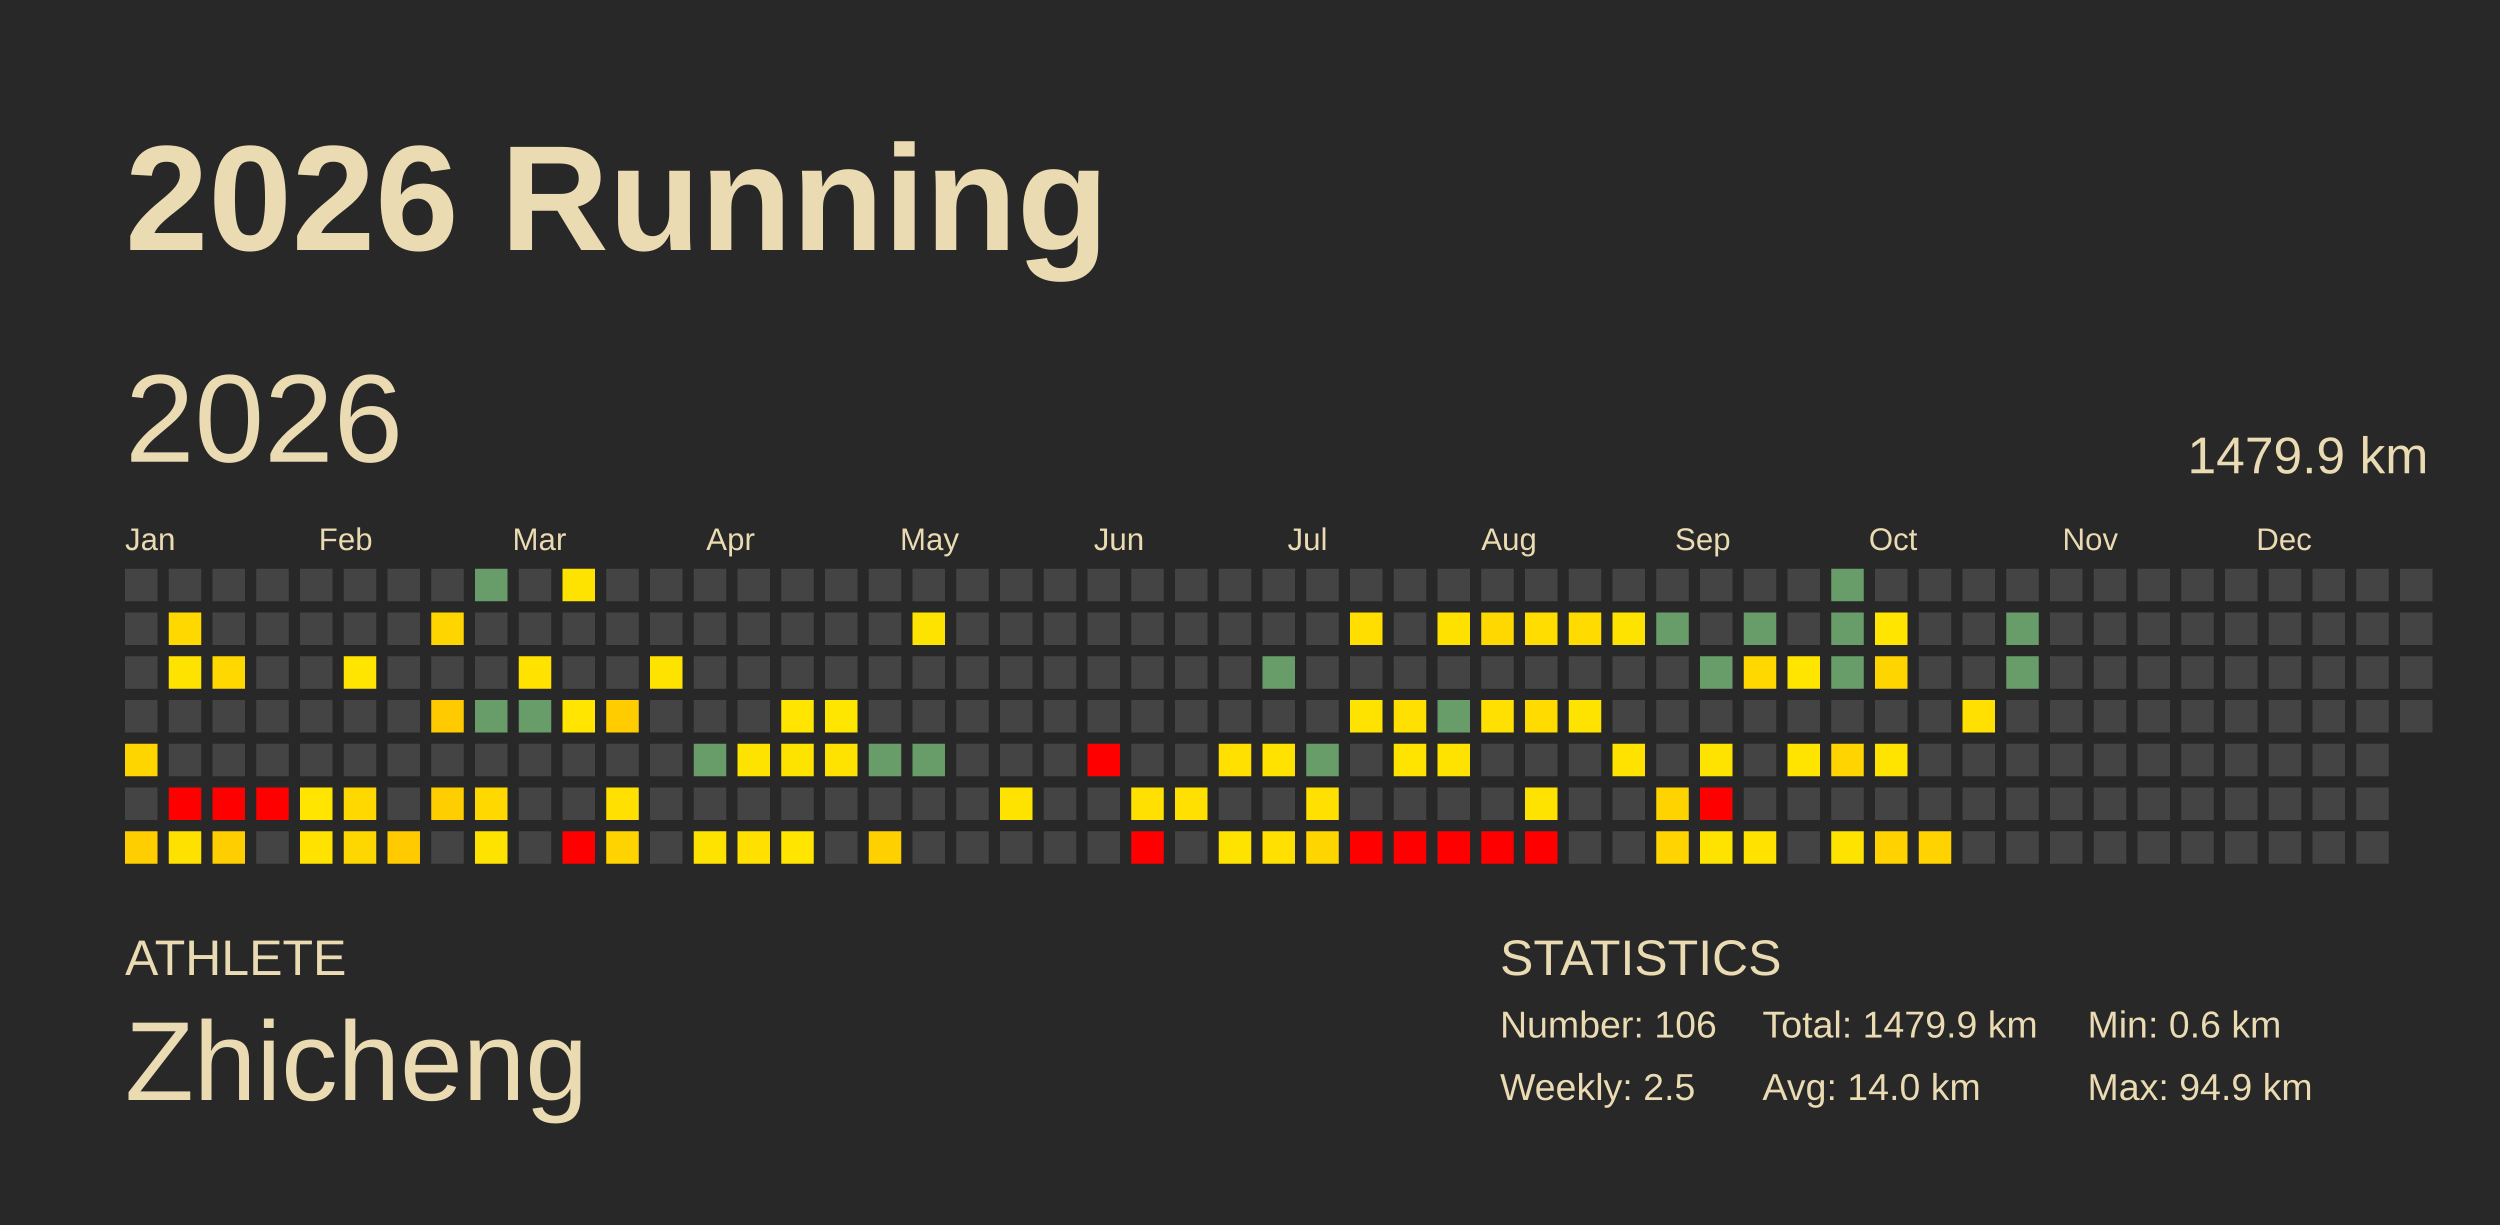
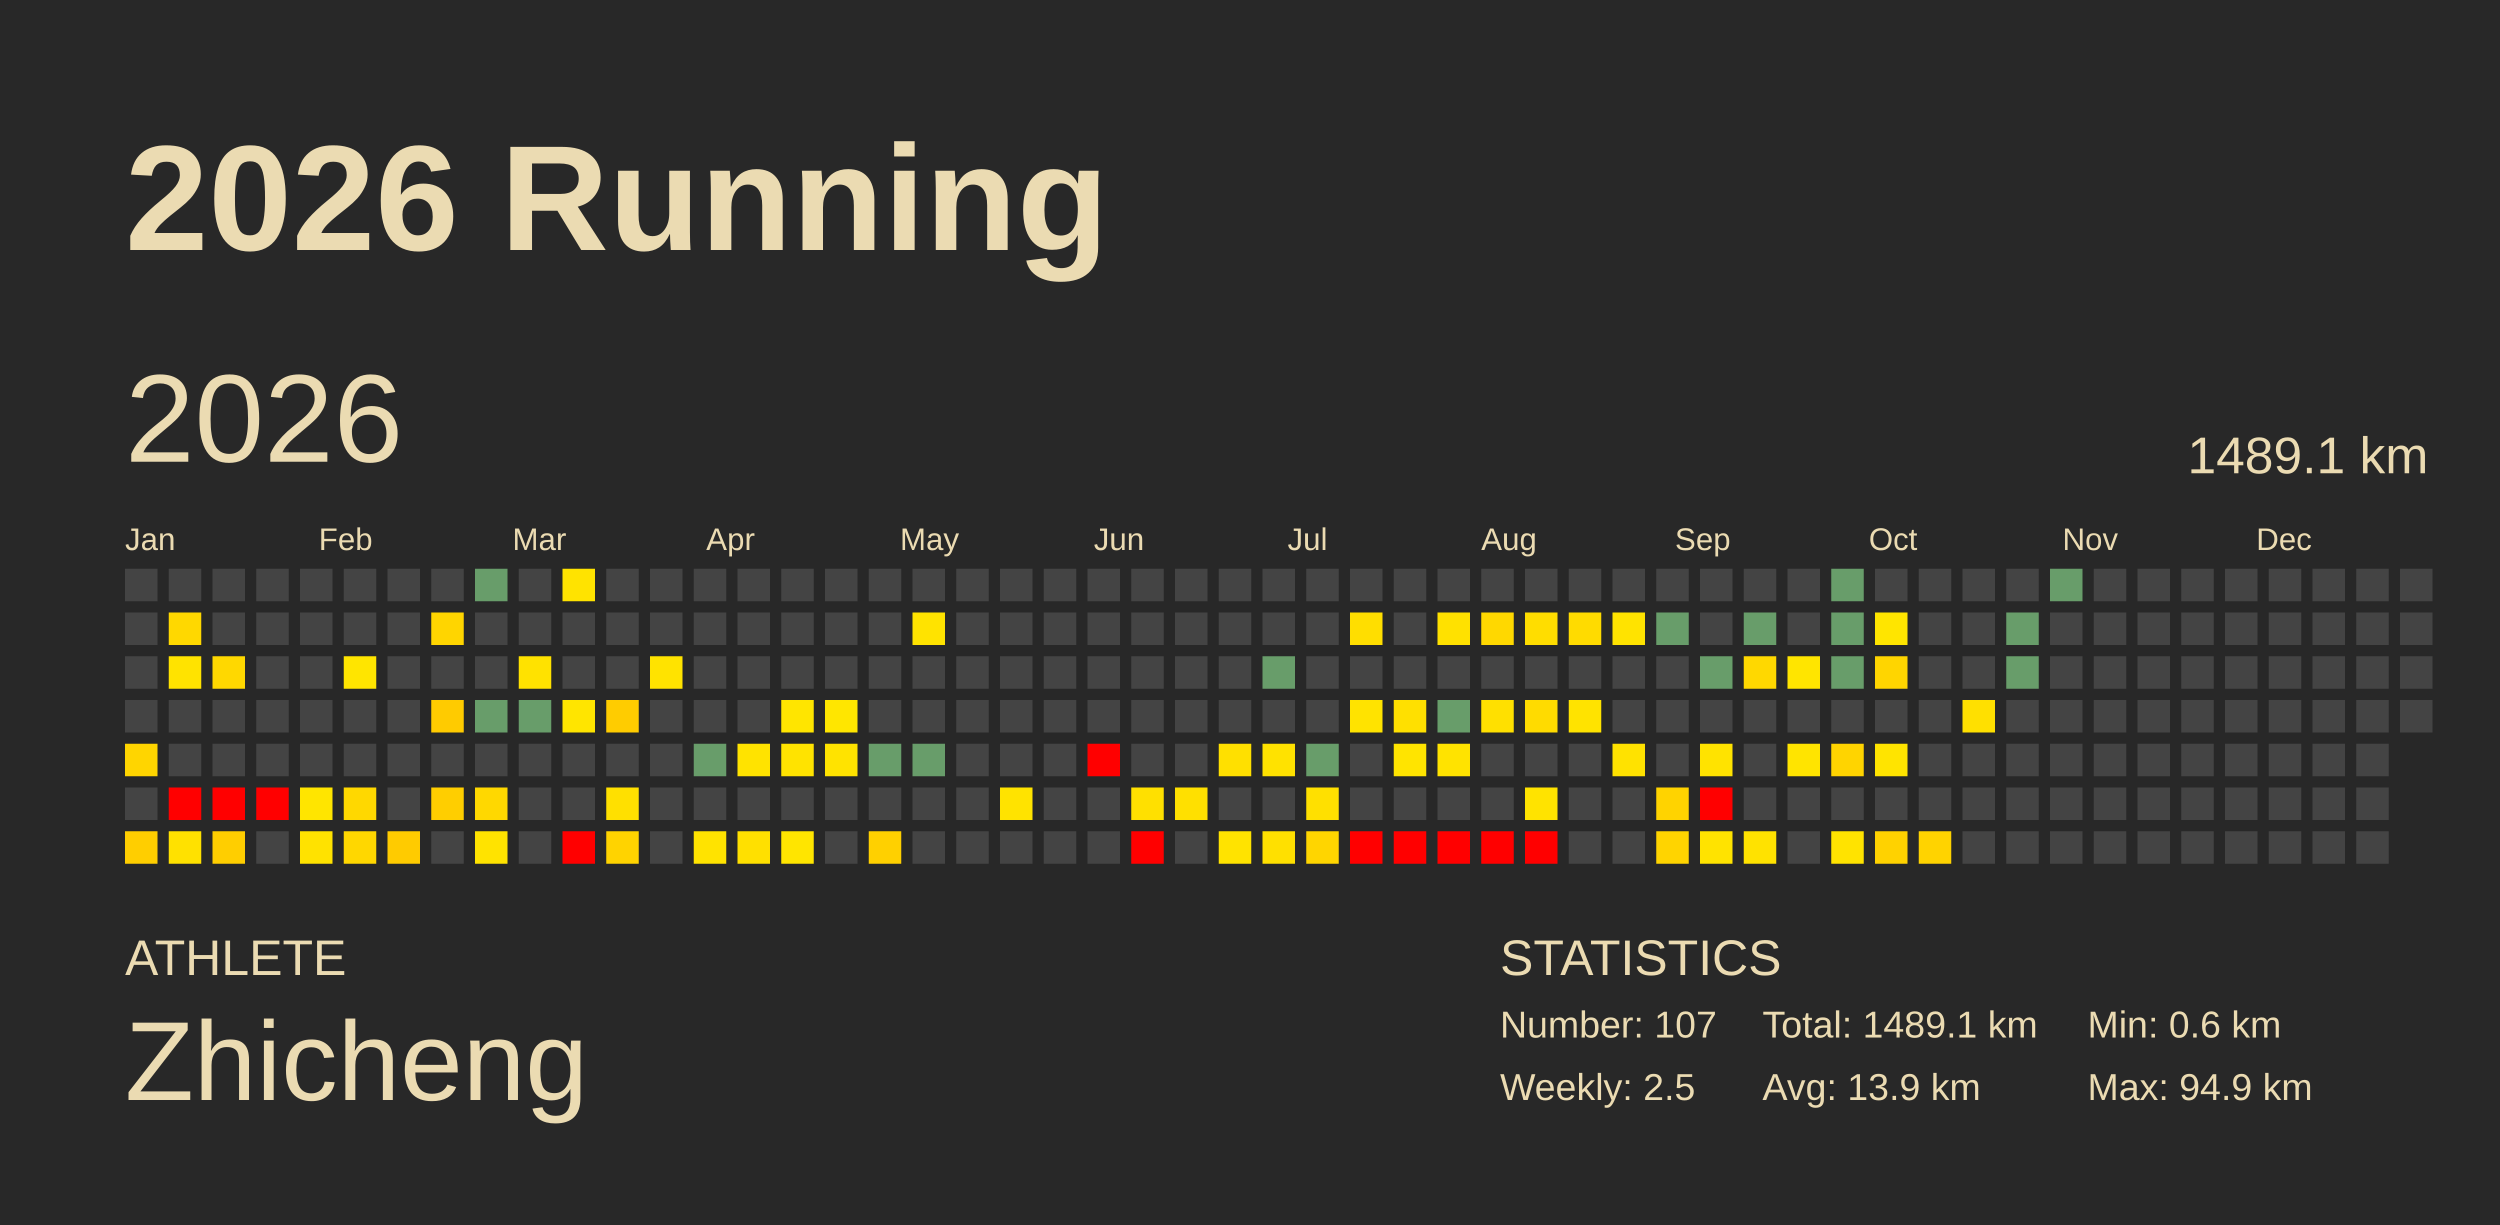
<svg xmlns="http://www.w3.org/2000/svg" baseProfile="full" height="98mm" version="1.1" viewBox="0,0,200,98" width="200mm">
  <defs />
  <rect fill="#282828" height="98" width="200" x="0" y="0" />
  <text fill="#ebdbb2" style="font-size:12px; font-family:Arial; font-weight:bold;" x="10" y="20">2026 Running</text>
  <text fill="#ebdbb2" style="font-size:4px; font-family:Arial" x="10" y="78">ATHLETE</text>
  <text fill="#ebdbb2" style="font-size:9px; font-family:Arial" x="10" y="88">Zhicheng</text>
  <text fill="#ebdbb2" style="font-size:4px; font-family:Arial" x="120" y="78">STATISTICS</text>
-   <text fill="#ebdbb2" style="font-size:3px; font-family:Arial" x="120" y="83">Number: 106</text>
+   <text fill="#ebdbb2" style="font-size:3px; font-family:Arial" x="120" y="83">Number: 107</text>
  <text fill="#ebdbb2" style="font-size:3px; font-family:Arial" x="120" y="88">Weekly: 2.5</text>
-   <text fill="#ebdbb2" style="font-size:3px; font-family:Arial" x="141" y="83">Total: 1479.9 km</text>
-   <text fill="#ebdbb2" style="font-size:3px; font-family:Arial" x="141" y="88">Avg: 14.0 km</text>
+   <text fill="#ebdbb2" style="font-size:3px; font-family:Arial" x="141" y="83">Total: 1489.1 km</text>
+   <text fill="#ebdbb2" style="font-size:3px; font-family:Arial" x="141" y="88">Avg: 13.9 km</text>
  <text fill="#ebdbb2" style="font-size:3px; font-family:Arial" x="167" y="83">Min: 0.6 km</text>
  <text fill="#ebdbb2" style="font-size:3px; font-family:Arial" x="167" y="88">Max: 94.9 km</text>
  <text dominant-baseline="hanging" fill="#ebdbb2" style="font-size:10.0px; font-family:Arial;" x="10" y="30">2026</text>
-   <text dominant-baseline="hanging" fill="#ebdbb2" style="font-size:4.125px; font-family:Arial;" x="175" y="35">1479.9 km</text>
+   <text dominant-baseline="hanging" fill="#ebdbb2" style="font-size:4.125px; font-family:Arial;" x="175" y="35">1489.1 km</text>
  <text fill="#ebdbb2" style="font-size:2.5px; font-family:Arial" x="10.0" y="44">Jan</text>
  <text fill="#ebdbb2" style="font-size:2.5px; font-family:Arial" x="25.5" y="44">Feb</text>
  <text fill="#ebdbb2" style="font-size:2.5px; font-family:Arial" x="41.0" y="44">Mar</text>
  <text fill="#ebdbb2" style="font-size:2.5px; font-family:Arial" x="56.5" y="44">Apr</text>
  <text fill="#ebdbb2" style="font-size:2.5px; font-family:Arial" x="72.0" y="44">May</text>
  <text fill="#ebdbb2" style="font-size:2.5px; font-family:Arial" x="87.5" y="44">Jun</text>
  <text fill="#ebdbb2" style="font-size:2.5px; font-family:Arial" x="103.0" y="44">Jul</text>
  <text fill="#ebdbb2" style="font-size:2.5px; font-family:Arial" x="118.5" y="44">Aug</text>
  <text fill="#ebdbb2" style="font-size:2.5px; font-family:Arial" x="134.0" y="44">Sep</text>
  <text fill="#ebdbb2" style="font-size:2.5px; font-family:Arial" x="149.5" y="44">Oct</text>
  <text fill="#ebdbb2" style="font-size:2.5px; font-family:Arial" x="165.0" y="44">Nov</text>
  <text fill="#ebdbb2" style="font-size:2.5px; font-family:Arial" x="180.5" y="44">Dec</text>
  <rect fill="#444444" height="2.6" width="2.6" x="10.0" y="45.5" />
  <rect fill="#444444" height="2.6" width="2.6" x="10.0" y="49.0" />
  <rect fill="#444444" height="2.6" width="2.6" x="10.0" y="52.5" />
  <rect fill="#444444" height="2.6" width="2.6" x="10.0" y="56.0" />
  <rect fill="#ffd500" height="2.6" width="2.6" x="10.0" y="59.5" />
  <rect fill="#444444" height="2.6" width="2.6" x="10.0" y="63.0" />
  <rect fill="#ffce00" height="2.6" width="2.6" x="10.0" y="66.5" />
  <rect fill="#444444" height="2.6" width="2.6" x="13.5" y="45.5" />
  <rect fill="#ffd800" height="2.6" width="2.6" x="13.5" y="49.0" />
  <rect fill="#ffe300" height="2.6" width="2.6" x="13.5" y="52.5" />
  <rect fill="#444444" height="2.6" width="2.6" x="13.5" y="56.0" />
  <rect fill="#444444" height="2.6" width="2.6" x="13.5" y="59.5" />
  <rect fill="red" height="2.6" width="2.6" x="13.5" y="63.0" />
  <rect fill="#ffe100" height="2.6" width="2.6" x="13.5" y="66.5" />
  <rect fill="#444444" height="2.6" width="2.6" x="17.0" y="45.5" />
  <rect fill="#444444" height="2.6" width="2.6" x="17.0" y="49.0" />
  <rect fill="#ffd800" height="2.6" width="2.6" x="17.0" y="52.5" />
  <rect fill="#444444" height="2.6" width="2.6" x="17.0" y="56.0" />
  <rect fill="#444444" height="2.6" width="2.6" x="17.0" y="59.5" />
  <rect fill="red" height="2.6" width="2.6" x="17.0" y="63.0" />
  <rect fill="#ffce00" height="2.6" width="2.6" x="17.0" y="66.5" />
  <rect fill="#444444" height="2.6" width="2.6" x="20.5" y="45.5" />
  <rect fill="#444444" height="2.6" width="2.6" x="20.5" y="49.0" />
  <rect fill="#444444" height="2.6" width="2.6" x="20.5" y="52.5" />
  <rect fill="#444444" height="2.6" width="2.6" x="20.5" y="56.0" />
  <rect fill="#444444" height="2.6" width="2.6" x="20.5" y="59.5" />
  <rect fill="red" height="2.6" width="2.6" x="20.5" y="63.0" />
  <rect fill="#444444" height="2.6" width="2.6" x="20.5" y="66.5" />
  <rect fill="#444444" height="2.6" width="2.6" x="24.0" y="45.5" />
  <rect fill="#444444" height="2.6" width="2.6" x="24.0" y="49.0" />
  <rect fill="#444444" height="2.6" width="2.6" x="24.0" y="52.5" />
  <rect fill="#444444" height="2.6" width="2.6" x="24.0" y="56.0" />
  <rect fill="#444444" height="2.6" width="2.6" x="24.0" y="59.5" />
  <rect fill="#ffe500" height="2.6" width="2.6" x="24.0" y="63.0" />
  <rect fill="#ffe200" height="2.6" width="2.6" x="24.0" y="66.5" />
  <rect fill="#444444" height="2.6" width="2.6" x="27.5" y="45.5" />
  <rect fill="#444444" height="2.6" width="2.6" x="27.5" y="49.0" />
  <rect fill="#ffe500" height="2.6" width="2.6" x="27.5" y="52.5" />
  <rect fill="#444444" height="2.6" width="2.6" x="27.5" y="56.0" />
  <rect fill="#444444" height="2.6" width="2.6" x="27.5" y="59.5" />
  <rect fill="#ffd800" height="2.6" width="2.6" x="27.5" y="63.0" />
  <rect fill="#ffd700" height="2.6" width="2.6" x="27.5" y="66.5" />
  <rect fill="#444444" height="2.6" width="2.6" x="31.0" y="45.5" />
  <rect fill="#444444" height="2.6" width="2.6" x="31.0" y="49.0" />
  <rect fill="#444444" height="2.6" width="2.6" x="31.0" y="52.5" />
  <rect fill="#444444" height="2.6" width="2.6" x="31.0" y="56.0" />
  <rect fill="#444444" height="2.6" width="2.6" x="31.0" y="59.5" />
  <rect fill="#444444" height="2.6" width="2.6" x="31.0" y="63.0" />
  <rect fill="#ffcb00" height="2.6" width="2.6" x="31.0" y="66.5" />
  <rect fill="#444444" height="2.6" width="2.6" x="34.5" y="45.5" />
  <rect fill="#ffd500" height="2.6" width="2.6" x="34.5" y="49.0" />
  <rect fill="#444444" height="2.6" width="2.6" x="34.5" y="52.5" />
  <rect fill="#ffcb00" height="2.6" width="2.6" x="34.5" y="56.0" />
  <rect fill="#444444" height="2.6" width="2.6" x="34.5" y="59.5" />
  <rect fill="#ffce00" height="2.6" width="2.6" x="34.5" y="63.0" />
  <rect fill="#444444" height="2.6" width="2.6" x="34.5" y="66.5" />
  <rect fill="#689d6a" height="2.6" width="2.6" x="38.0" y="45.5" />
  <rect fill="#444444" height="2.6" width="2.6" x="38.0" y="49.0" />
  <rect fill="#444444" height="2.6" width="2.6" x="38.0" y="52.5" />
  <rect fill="#689d6a" height="2.6" width="2.6" x="38.0" y="56.0" />
  <rect fill="#444444" height="2.6" width="2.6" x="38.0" y="59.5" />
  <rect fill="#ffd800" height="2.6" width="2.6" x="38.0" y="63.0" />
  <rect fill="#ffe300" height="2.6" width="2.6" x="38.0" y="66.5" />
  <rect fill="#444444" height="2.6" width="2.6" x="41.5" y="45.5" />
  <rect fill="#444444" height="2.6" width="2.6" x="41.5" y="49.0" />
  <rect fill="#ffe200" height="2.6" width="2.6" x="41.5" y="52.5" />
  <rect fill="#689d6a" height="2.6" width="2.6" x="41.5" y="56.0" />
  <rect fill="#444444" height="2.6" width="2.6" x="41.5" y="59.5" />
  <rect fill="#444444" height="2.6" width="2.6" x="41.5" y="63.0" />
  <rect fill="#444444" height="2.6" width="2.6" x="41.5" y="66.5" />
  <rect fill="#ffe300" height="2.6" width="2.6" x="45.0" y="45.5" />
  <rect fill="#444444" height="2.6" width="2.6" x="45.0" y="49.0" />
  <rect fill="#444444" height="2.6" width="2.6" x="45.0" y="52.5" />
  <rect fill="#ffe500" height="2.6" width="2.6" x="45.0" y="56.0" />
  <rect fill="#444444" height="2.6" width="2.6" x="45.0" y="59.5" />
  <rect fill="#444444" height="2.6" width="2.6" x="45.0" y="63.0" />
  <rect fill="red" height="2.6" width="2.6" x="45.0" y="66.5" />
  <rect fill="#444444" height="2.6" width="2.6" x="48.5" y="45.5" />
  <rect fill="#444444" height="2.6" width="2.6" x="48.5" y="49.0" />
  <rect fill="#444444" height="2.6" width="2.6" x="48.5" y="52.5" />
  <rect fill="#ffcc00" height="2.6" width="2.6" x="48.5" y="56.0" />
  <rect fill="#444444" height="2.6" width="2.6" x="48.5" y="59.5" />
  <rect fill="#ffe000" height="2.6" width="2.6" x="48.5" y="63.0" />
  <rect fill="#ffd300" height="2.6" width="2.6" x="48.5" y="66.5" />
  <rect fill="#444444" height="2.6" width="2.6" x="52.0" y="45.5" />
  <rect fill="#444444" height="2.6" width="2.6" x="52.0" y="49.0" />
  <rect fill="#ffe300" height="2.6" width="2.6" x="52.0" y="52.5" />
  <rect fill="#444444" height="2.6" width="2.6" x="52.0" y="56.0" />
  <rect fill="#444444" height="2.6" width="2.6" x="52.0" y="59.5" />
  <rect fill="#444444" height="2.6" width="2.6" x="52.0" y="63.0" />
  <rect fill="#444444" height="2.6" width="2.6" x="52.0" y="66.5" />
  <rect fill="#444444" height="2.6" width="2.6" x="55.5" y="45.5" />
  <rect fill="#444444" height="2.6" width="2.6" x="55.5" y="49.0" />
  <rect fill="#444444" height="2.6" width="2.6" x="55.5" y="52.5" />
  <rect fill="#444444" height="2.6" width="2.6" x="55.5" y="56.0" />
  <rect fill="#689d6a" height="2.6" width="2.6" x="55.5" y="59.5" />
  <rect fill="#444444" height="2.6" width="2.6" x="55.5" y="63.0" />
  <rect fill="#ffe300" height="2.6" width="2.6" x="55.5" y="66.5" />
  <rect fill="#444444" height="2.6" width="2.6" x="59.0" y="45.5" />
  <rect fill="#444444" height="2.6" width="2.6" x="59.0" y="49.0" />
  <rect fill="#444444" height="2.6" width="2.6" x="59.0" y="52.5" />
  <rect fill="#444444" height="2.6" width="2.6" x="59.0" y="56.0" />
  <rect fill="#ffe300" height="2.6" width="2.6" x="59.0" y="59.5" />
  <rect fill="#444444" height="2.6" width="2.6" x="59.0" y="63.0" />
  <rect fill="#ffe000" height="2.6" width="2.6" x="59.0" y="66.5" />
  <rect fill="#444444" height="2.6" width="2.6" x="62.5" y="45.5" />
  <rect fill="#444444" height="2.6" width="2.6" x="62.5" y="49.0" />
  <rect fill="#444444" height="2.6" width="2.6" x="62.5" y="52.5" />
  <rect fill="#ffe500" height="2.6" width="2.6" x="62.5" y="56.0" />
  <rect fill="#ffe300" height="2.6" width="2.6" x="62.5" y="59.5" />
  <rect fill="#444444" height="2.6" width="2.6" x="62.5" y="63.0" />
  <rect fill="#ffe500" height="2.6" width="2.6" x="62.5" y="66.5" />
  <rect fill="#444444" height="2.6" width="2.6" x="66.0" y="45.5" />
  <rect fill="#444444" height="2.6" width="2.6" x="66.0" y="49.0" />
  <rect fill="#444444" height="2.6" width="2.6" x="66.0" y="52.5" />
  <rect fill="#ffe600" height="2.6" width="2.6" x="66.0" y="56.0" />
  <rect fill="#ffe300" height="2.6" width="2.6" x="66.0" y="59.5" />
  <rect fill="#444444" height="2.6" width="2.6" x="66.0" y="63.0" />
  <rect fill="#444444" height="2.6" width="2.6" x="66.0" y="66.5" />
  <rect fill="#444444" height="2.6" width="2.6" x="69.5" y="45.5" />
  <rect fill="#444444" height="2.6" width="2.6" x="69.5" y="49.0" />
  <rect fill="#444444" height="2.6" width="2.6" x="69.5" y="52.5" />
  <rect fill="#444444" height="2.6" width="2.6" x="69.5" y="56.0" />
  <rect fill="#689d6a" height="2.6" width="2.6" x="69.5" y="59.5" />
  <rect fill="#444444" height="2.6" width="2.6" x="69.5" y="63.0" />
  <rect fill="#ffd000" height="2.6" width="2.6" x="69.5" y="66.5" />
  <rect fill="#444444" height="2.6" width="2.6" x="73.0" y="45.5" />
  <rect fill="#ffe300" height="2.6" width="2.6" x="73.0" y="49.0" />
  <rect fill="#444444" height="2.6" width="2.6" x="73.0" y="52.5" />
  <rect fill="#444444" height="2.6" width="2.6" x="73.0" y="56.0" />
  <rect fill="#689d6a" height="2.6" width="2.6" x="73.0" y="59.5" />
  <rect fill="#444444" height="2.6" width="2.6" x="73.0" y="63.0" />
  <rect fill="#444444" height="2.6" width="2.6" x="73.0" y="66.5" />
  <rect fill="#444444" height="2.6" width="2.6" x="76.5" y="45.5" />
  <rect fill="#444444" height="2.6" width="2.6" x="76.5" y="49.0" />
  <rect fill="#444444" height="2.6" width="2.6" x="76.5" y="52.5" />
  <rect fill="#444444" height="2.6" width="2.6" x="76.5" y="56.0" />
  <rect fill="#444444" height="2.6" width="2.6" x="76.5" y="59.5" />
  <rect fill="#444444" height="2.6" width="2.6" x="76.5" y="63.0" />
  <rect fill="#444444" height="2.6" width="2.6" x="76.5" y="66.5" />
  <rect fill="#444444" height="2.6" width="2.6" x="80.0" y="45.5" />
  <rect fill="#444444" height="2.6" width="2.6" x="80.0" y="49.0" />
  <rect fill="#444444" height="2.6" width="2.6" x="80.0" y="52.5" />
  <rect fill="#444444" height="2.6" width="2.6" x="80.0" y="56.0" />
  <rect fill="#444444" height="2.6" width="2.6" x="80.0" y="59.5" />
  <rect fill="#ffe300" height="2.6" width="2.6" x="80.0" y="63.0" />
  <rect fill="#444444" height="2.6" width="2.6" x="80.0" y="66.5" />
  <rect fill="#444444" height="2.6" width="2.6" x="83.5" y="45.5" />
  <rect fill="#444444" height="2.6" width="2.6" x="83.5" y="49.0" />
  <rect fill="#444444" height="2.6" width="2.6" x="83.5" y="52.5" />
  <rect fill="#444444" height="2.6" width="2.6" x="83.5" y="56.0" />
  <rect fill="#444444" height="2.6" width="2.6" x="83.5" y="59.5" />
  <rect fill="#444444" height="2.6" width="2.6" x="83.5" y="63.0" />
  <rect fill="#444444" height="2.6" width="2.6" x="83.5" y="66.5" />
  <rect fill="#444444" height="2.6" width="2.6" x="87.0" y="45.5" />
  <rect fill="#444444" height="2.6" width="2.6" x="87.0" y="49.0" />
  <rect fill="#444444" height="2.6" width="2.6" x="87.0" y="52.5" />
  <rect fill="#444444" height="2.6" width="2.6" x="87.0" y="56.0" />
  <rect fill="red" height="2.6" width="2.6" x="87.0" y="59.5" />
  <rect fill="#444444" height="2.6" width="2.6" x="87.0" y="63.0" />
  <rect fill="#444444" height="2.6" width="2.6" x="87.0" y="66.5" />
  <rect fill="#444444" height="2.6" width="2.6" x="90.5" y="45.5" />
  <rect fill="#444444" height="2.6" width="2.6" x="90.5" y="49.0" />
  <rect fill="#444444" height="2.6" width="2.6" x="90.5" y="52.5" />
  <rect fill="#444444" height="2.6" width="2.6" x="90.5" y="56.0" />
  <rect fill="#444444" height="2.6" width="2.6" x="90.5" y="59.5" />
  <rect fill="#ffe000" height="2.6" width="2.6" x="90.5" y="63.0" />
  <rect fill="red" height="2.6" width="2.6" x="90.5" y="66.5" />
  <rect fill="#444444" height="2.6" width="2.6" x="94.0" y="45.5" />
  <rect fill="#444444" height="2.6" width="2.6" x="94.0" y="49.0" />
  <rect fill="#444444" height="2.6" width="2.6" x="94.0" y="52.5" />
  <rect fill="#444444" height="2.6" width="2.6" x="94.0" y="56.0" />
  <rect fill="#444444" height="2.6" width="2.6" x="94.0" y="59.5" />
  <rect fill="#ffe000" height="2.6" width="2.6" x="94.0" y="63.0" />
  <rect fill="#444444" height="2.6" width="2.6" x="94.0" y="66.5" />
  <rect fill="#444444" height="2.6" width="2.6" x="97.5" y="45.5" />
  <rect fill="#444444" height="2.6" width="2.6" x="97.5" y="49.0" />
  <rect fill="#444444" height="2.6" width="2.6" x="97.5" y="52.5" />
  <rect fill="#444444" height="2.6" width="2.6" x="97.5" y="56.0" />
  <rect fill="#ffe000" height="2.6" width="2.6" x="97.5" y="59.5" />
  <rect fill="#444444" height="2.6" width="2.6" x="97.5" y="63.0" />
  <rect fill="#ffe300" height="2.6" width="2.6" x="97.5" y="66.5" />
  <rect fill="#444444" height="2.6" width="2.6" x="101.0" y="45.5" />
  <rect fill="#444444" height="2.6" width="2.6" x="101.0" y="49.0" />
  <rect fill="#689d6a" height="2.6" width="2.6" x="101.0" y="52.5" />
  <rect fill="#444444" height="2.6" width="2.6" x="101.0" y="56.0" />
  <rect fill="#ffe200" height="2.6" width="2.6" x="101.0" y="59.5" />
  <rect fill="#444444" height="2.6" width="2.6" x="101.0" y="63.0" />
  <rect fill="#ffe000" height="2.6" width="2.6" x="101.0" y="66.5" />
  <rect fill="#444444" height="2.6" width="2.6" x="104.5" y="45.5" />
  <rect fill="#444444" height="2.6" width="2.6" x="104.5" y="49.0" />
  <rect fill="#444444" height="2.6" width="2.6" x="104.5" y="52.5" />
  <rect fill="#444444" height="2.6" width="2.6" x="104.5" y="56.0" />
  <rect fill="#689d6a" height="2.6" width="2.6" x="104.5" y="59.5" />
  <rect fill="#ffe000" height="2.6" width="2.6" x="104.5" y="63.0" />
  <rect fill="#ffd500" height="2.6" width="2.6" x="104.5" y="66.5" />
  <rect fill="#444444" height="2.6" width="2.6" x="108.0" y="45.5" />
  <rect fill="#ffde00" height="2.6" width="2.6" x="108.0" y="49.0" />
  <rect fill="#444444" height="2.6" width="2.6" x="108.0" y="52.5" />
  <rect fill="#ffe300" height="2.6" width="2.6" x="108.0" y="56.0" />
  <rect fill="#444444" height="2.6" width="2.6" x="108.0" y="59.5" />
  <rect fill="#444444" height="2.6" width="2.6" x="108.0" y="63.0" />
  <rect fill="red" height="2.6" width="2.6" x="108.0" y="66.5" />
  <rect fill="#444444" height="2.6" width="2.6" x="111.5" y="45.5" />
  <rect fill="#444444" height="2.6" width="2.6" x="111.5" y="49.0" />
  <rect fill="#444444" height="2.6" width="2.6" x="111.5" y="52.5" />
  <rect fill="#ffe000" height="2.6" width="2.6" x="111.5" y="56.0" />
  <rect fill="#ffe400" height="2.6" width="2.6" x="111.5" y="59.5" />
  <rect fill="#444444" height="2.6" width="2.6" x="111.5" y="63.0" />
  <rect fill="red" height="2.6" width="2.6" x="111.5" y="66.5" />
  <rect fill="#444444" height="2.6" width="2.6" x="115.0" y="45.5" />
  <rect fill="#ffe100" height="2.6" width="2.6" x="115.0" y="49.0" />
  <rect fill="#444444" height="2.6" width="2.6" x="115.0" y="52.5" />
  <rect fill="#689d6a" height="2.6" width="2.6" x="115.0" y="56.0" />
  <rect fill="#ffe300" height="2.6" width="2.6" x="115.0" y="59.5" />
  <rect fill="#444444" height="2.6" width="2.6" x="115.0" y="63.0" />
  <rect fill="red" height="2.6" width="2.6" x="115.0" y="66.5" />
  <rect fill="#444444" height="2.6" width="2.6" x="118.5" y="45.5" />
  <rect fill="#ffd800" height="2.6" width="2.6" x="118.5" y="49.0" />
  <rect fill="#444444" height="2.6" width="2.6" x="118.5" y="52.5" />
  <rect fill="#ffe000" height="2.6" width="2.6" x="118.5" y="56.0" />
  <rect fill="#444444" height="2.6" width="2.6" x="118.5" y="59.5" />
  <rect fill="#444444" height="2.6" width="2.6" x="118.5" y="63.0" />
  <rect fill="red" height="2.6" width="2.6" x="118.5" y="66.5" />
  <rect fill="#444444" height="2.6" width="2.6" x="122.0" y="45.5" />
  <rect fill="#ffdd00" height="2.6" width="2.6" x="122.0" y="49.0" />
  <rect fill="#444444" height="2.6" width="2.6" x="122.0" y="52.5" />
  <rect fill="#ffdb00" height="2.6" width="2.6" x="122.0" y="56.0" />
  <rect fill="#444444" height="2.6" width="2.6" x="122.0" y="59.5" />
  <rect fill="#ffe300" height="2.6" width="2.6" x="122.0" y="63.0" />
  <rect fill="red" height="2.6" width="2.6" x="122.0" y="66.5" />
  <rect fill="#444444" height="2.6" width="2.6" x="125.5" y="45.5" />
  <rect fill="#ffdb00" height="2.6" width="2.6" x="125.5" y="49.0" />
  <rect fill="#444444" height="2.6" width="2.6" x="125.5" y="52.5" />
  <rect fill="#ffe300" height="2.6" width="2.6" x="125.5" y="56.0" />
  <rect fill="#444444" height="2.6" width="2.6" x="125.5" y="59.5" />
  <rect fill="#444444" height="2.6" width="2.6" x="125.5" y="63.0" />
  <rect fill="#444444" height="2.6" width="2.6" x="125.5" y="66.5" />
  <rect fill="#444444" height="2.6" width="2.6" x="129.0" y="45.5" />
  <rect fill="#ffe300" height="2.6" width="2.6" x="129.0" y="49.0" />
  <rect fill="#444444" height="2.6" width="2.6" x="129.0" y="52.5" />
  <rect fill="#444444" height="2.6" width="2.6" x="129.0" y="56.0" />
  <rect fill="#ffe200" height="2.6" width="2.6" x="129.0" y="59.5" />
  <rect fill="#444444" height="2.6" width="2.6" x="129.0" y="63.0" />
  <rect fill="#444444" height="2.6" width="2.6" x="129.0" y="66.5" />
  <rect fill="#444444" height="2.6" width="2.6" x="132.5" y="45.5" />
  <rect fill="#689d6a" height="2.6" width="2.6" x="132.5" y="49.0" />
  <rect fill="#444444" height="2.6" width="2.6" x="132.5" y="52.5" />
  <rect fill="#444444" height="2.6" width="2.6" x="132.5" y="56.0" />
  <rect fill="#444444" height="2.6" width="2.6" x="132.5" y="59.5" />
  <rect fill="#ffd300" height="2.6" width="2.6" x="132.5" y="63.0" />
  <rect fill="#ffd400" height="2.6" width="2.6" x="132.5" y="66.5" />
  <rect fill="#444444" height="2.6" width="2.6" x="136.0" y="45.5" />
  <rect fill="#444444" height="2.6" width="2.6" x="136.0" y="49.0" />
  <rect fill="#689d6a" height="2.6" width="2.6" x="136.0" y="52.5" />
  <rect fill="#444444" height="2.6" width="2.6" x="136.0" y="56.0" />
  <rect fill="#ffe300" height="2.6" width="2.6" x="136.0" y="59.5" />
  <rect fill="red" height="2.6" width="2.6" x="136.0" y="63.0" />
  <rect fill="#ffe300" height="2.6" width="2.6" x="136.0" y="66.5" />
  <rect fill="#444444" height="2.6" width="2.6" x="139.5" y="45.5" />
  <rect fill="#689d6a" height="2.6" width="2.6" x="139.5" y="49.0" />
  <rect fill="#ffd800" height="2.6" width="2.6" x="139.5" y="52.5" />
  <rect fill="#444444" height="2.6" width="2.6" x="139.5" y="56.0" />
  <rect fill="#444444" height="2.6" width="2.6" x="139.5" y="59.5" />
  <rect fill="#444444" height="2.6" width="2.6" x="139.5" y="63.0" />
  <rect fill="#ffe200" height="2.6" width="2.6" x="139.5" y="66.5" />
  <rect fill="#444444" height="2.6" width="2.6" x="143.0" y="45.5" />
  <rect fill="#444444" height="2.6" width="2.6" x="143.0" y="49.0" />
  <rect fill="#ffe500" height="2.6" width="2.6" x="143.0" y="52.5" />
  <rect fill="#444444" height="2.6" width="2.6" x="143.0" y="56.0" />
  <rect fill="#ffe400" height="2.6" width="2.6" x="143.0" y="59.5" />
  <rect fill="#444444" height="2.6" width="2.6" x="143.0" y="63.0" />
  <rect fill="#444444" height="2.6" width="2.6" x="143.0" y="66.5" />
  <rect fill="#689d6a" height="2.6" width="2.6" x="146.5" y="45.5" />
  <rect fill="#689d6a" height="2.6" width="2.6" x="146.5" y="49.0" />
  <rect fill="#689d6a" height="2.6" width="2.6" x="146.5" y="52.5" />
  <rect fill="#444444" height="2.6" width="2.6" x="146.5" y="56.0" />
  <rect fill="#ffd400" height="2.6" width="2.6" x="146.5" y="59.5" />
  <rect fill="#444444" height="2.6" width="2.6" x="146.5" y="63.0" />
  <rect fill="#ffe300" height="2.6" width="2.6" x="146.5" y="66.5" />
  <rect fill="#444444" height="2.6" width="2.6" x="150.0" y="45.5" />
  <rect fill="#ffe500" height="2.6" width="2.6" x="150.0" y="49.0" />
  <rect fill="#ffd500" height="2.6" width="2.6" x="150.0" y="52.5" />
  <rect fill="#444444" height="2.6" width="2.6" x="150.0" y="56.0" />
  <rect fill="#ffe400" height="2.6" width="2.6" x="150.0" y="59.5" />
  <rect fill="#444444" height="2.6" width="2.6" x="150.0" y="63.0" />
  <rect fill="#ffd200" height="2.6" width="2.6" x="150.0" y="66.5" />
  <rect fill="#444444" height="2.6" width="2.6" x="153.5" y="45.5" />
  <rect fill="#444444" height="2.6" width="2.6" x="153.5" y="49.0" />
  <rect fill="#444444" height="2.6" width="2.6" x="153.5" y="52.5" />
  <rect fill="#444444" height="2.6" width="2.6" x="153.5" y="56.0" />
  <rect fill="#444444" height="2.6" width="2.6" x="153.5" y="59.5" />
  <rect fill="#444444" height="2.6" width="2.6" x="153.5" y="63.0" />
  <rect fill="#ffd300" height="2.6" width="2.6" x="153.5" y="66.5" />
  <rect fill="#444444" height="2.6" width="2.6" x="157.0" y="45.5" />
  <rect fill="#444444" height="2.6" width="2.6" x="157.0" y="49.0" />
  <rect fill="#444444" height="2.6" width="2.6" x="157.0" y="52.5" />
  <rect fill="#ffe000" height="2.6" width="2.6" x="157.0" y="56.0" />
  <rect fill="#444444" height="2.6" width="2.6" x="157.0" y="59.5" />
  <rect fill="#444444" height="2.6" width="2.6" x="157.0" y="63.0" />
  <rect fill="#444444" height="2.6" width="2.6" x="157.0" y="66.5" />
  <rect fill="#444444" height="2.6" width="2.6" x="160.5" y="45.5" />
  <rect fill="#689d6a" height="2.6" width="2.6" x="160.5" y="49.0" />
  <rect fill="#689d6a" height="2.6" width="2.6" x="160.5" y="52.5" />
  <rect fill="#444444" height="2.6" width="2.6" x="160.5" y="56.0" />
  <rect fill="#444444" height="2.6" width="2.6" x="160.5" y="59.5" />
  <rect fill="#444444" height="2.6" width="2.6" x="160.5" y="63.0" />
  <rect fill="#444444" height="2.6" width="2.6" x="160.5" y="66.5" />
-   <rect fill="#444444" height="2.6" width="2.6" x="164.0" y="45.5" />
+   <rect fill="#689d6a" height="2.6" width="2.6" x="164.0" y="45.5" />
  <rect fill="#444444" height="2.6" width="2.6" x="164.0" y="49.0" />
  <rect fill="#444444" height="2.6" width="2.6" x="164.0" y="52.5" />
  <rect fill="#444444" height="2.6" width="2.6" x="164.0" y="56.0" />
  <rect fill="#444444" height="2.6" width="2.6" x="164.0" y="59.5" />
  <rect fill="#444444" height="2.6" width="2.6" x="164.0" y="63.0" />
  <rect fill="#444444" height="2.6" width="2.6" x="164.0" y="66.5" />
  <rect fill="#444444" height="2.6" width="2.6" x="167.5" y="45.5" />
  <rect fill="#444444" height="2.6" width="2.6" x="167.5" y="49.0" />
  <rect fill="#444444" height="2.6" width="2.6" x="167.5" y="52.5" />
  <rect fill="#444444" height="2.6" width="2.6" x="167.5" y="56.0" />
  <rect fill="#444444" height="2.6" width="2.6" x="167.5" y="59.5" />
  <rect fill="#444444" height="2.6" width="2.6" x="167.5" y="63.0" />
  <rect fill="#444444" height="2.6" width="2.6" x="167.5" y="66.5" />
  <rect fill="#444444" height="2.6" width="2.6" x="171.0" y="45.5" />
  <rect fill="#444444" height="2.6" width="2.6" x="171.0" y="49.0" />
  <rect fill="#444444" height="2.6" width="2.6" x="171.0" y="52.5" />
  <rect fill="#444444" height="2.6" width="2.6" x="171.0" y="56.0" />
  <rect fill="#444444" height="2.6" width="2.6" x="171.0" y="59.5" />
  <rect fill="#444444" height="2.6" width="2.6" x="171.0" y="63.0" />
  <rect fill="#444444" height="2.6" width="2.6" x="171.0" y="66.5" />
  <rect fill="#444444" height="2.6" width="2.6" x="174.5" y="45.5" />
  <rect fill="#444444" height="2.6" width="2.6" x="174.5" y="49.0" />
  <rect fill="#444444" height="2.6" width="2.6" x="174.5" y="52.5" />
  <rect fill="#444444" height="2.6" width="2.6" x="174.5" y="56.0" />
  <rect fill="#444444" height="2.6" width="2.6" x="174.5" y="59.5" />
  <rect fill="#444444" height="2.6" width="2.6" x="174.5" y="63.0" />
  <rect fill="#444444" height="2.6" width="2.6" x="174.5" y="66.5" />
  <rect fill="#444444" height="2.6" width="2.6" x="178.0" y="45.5" />
  <rect fill="#444444" height="2.6" width="2.6" x="178.0" y="49.0" />
  <rect fill="#444444" height="2.6" width="2.6" x="178.0" y="52.5" />
  <rect fill="#444444" height="2.6" width="2.6" x="178.0" y="56.0" />
  <rect fill="#444444" height="2.6" width="2.6" x="178.0" y="59.5" />
  <rect fill="#444444" height="2.6" width="2.6" x="178.0" y="63.0" />
  <rect fill="#444444" height="2.6" width="2.6" x="178.0" y="66.5" />
  <rect fill="#444444" height="2.6" width="2.6" x="181.5" y="45.5" />
  <rect fill="#444444" height="2.6" width="2.6" x="181.5" y="49.0" />
  <rect fill="#444444" height="2.6" width="2.6" x="181.5" y="52.5" />
  <rect fill="#444444" height="2.6" width="2.6" x="181.5" y="56.0" />
  <rect fill="#444444" height="2.6" width="2.6" x="181.5" y="59.5" />
  <rect fill="#444444" height="2.6" width="2.6" x="181.5" y="63.0" />
  <rect fill="#444444" height="2.6" width="2.6" x="181.5" y="66.5" />
  <rect fill="#444444" height="2.6" width="2.6" x="185.0" y="45.5" />
  <rect fill="#444444" height="2.6" width="2.6" x="185.0" y="49.0" />
  <rect fill="#444444" height="2.6" width="2.6" x="185.0" y="52.5" />
  <rect fill="#444444" height="2.6" width="2.6" x="185.0" y="56.0" />
  <rect fill="#444444" height="2.6" width="2.6" x="185.0" y="59.5" />
  <rect fill="#444444" height="2.6" width="2.6" x="185.0" y="63.0" />
  <rect fill="#444444" height="2.6" width="2.6" x="185.0" y="66.5" />
  <rect fill="#444444" height="2.6" width="2.6" x="188.5" y="45.5" />
  <rect fill="#444444" height="2.6" width="2.6" x="188.5" y="49.0" />
  <rect fill="#444444" height="2.6" width="2.6" x="188.5" y="52.5" />
  <rect fill="#444444" height="2.6" width="2.6" x="188.5" y="56.0" />
  <rect fill="#444444" height="2.6" width="2.6" x="188.5" y="59.5" />
  <rect fill="#444444" height="2.6" width="2.6" x="188.5" y="63.0" />
  <rect fill="#444444" height="2.6" width="2.6" x="188.5" y="66.5" />
  <rect fill="#444444" height="2.6" width="2.6" x="192.0" y="45.5" />
  <rect fill="#444444" height="2.6" width="2.6" x="192.0" y="49.0" />
  <rect fill="#444444" height="2.6" width="2.6" x="192.0" y="52.5" />
  <rect fill="#444444" height="2.6" width="2.6" x="192.0" y="56.0" />
</svg>
